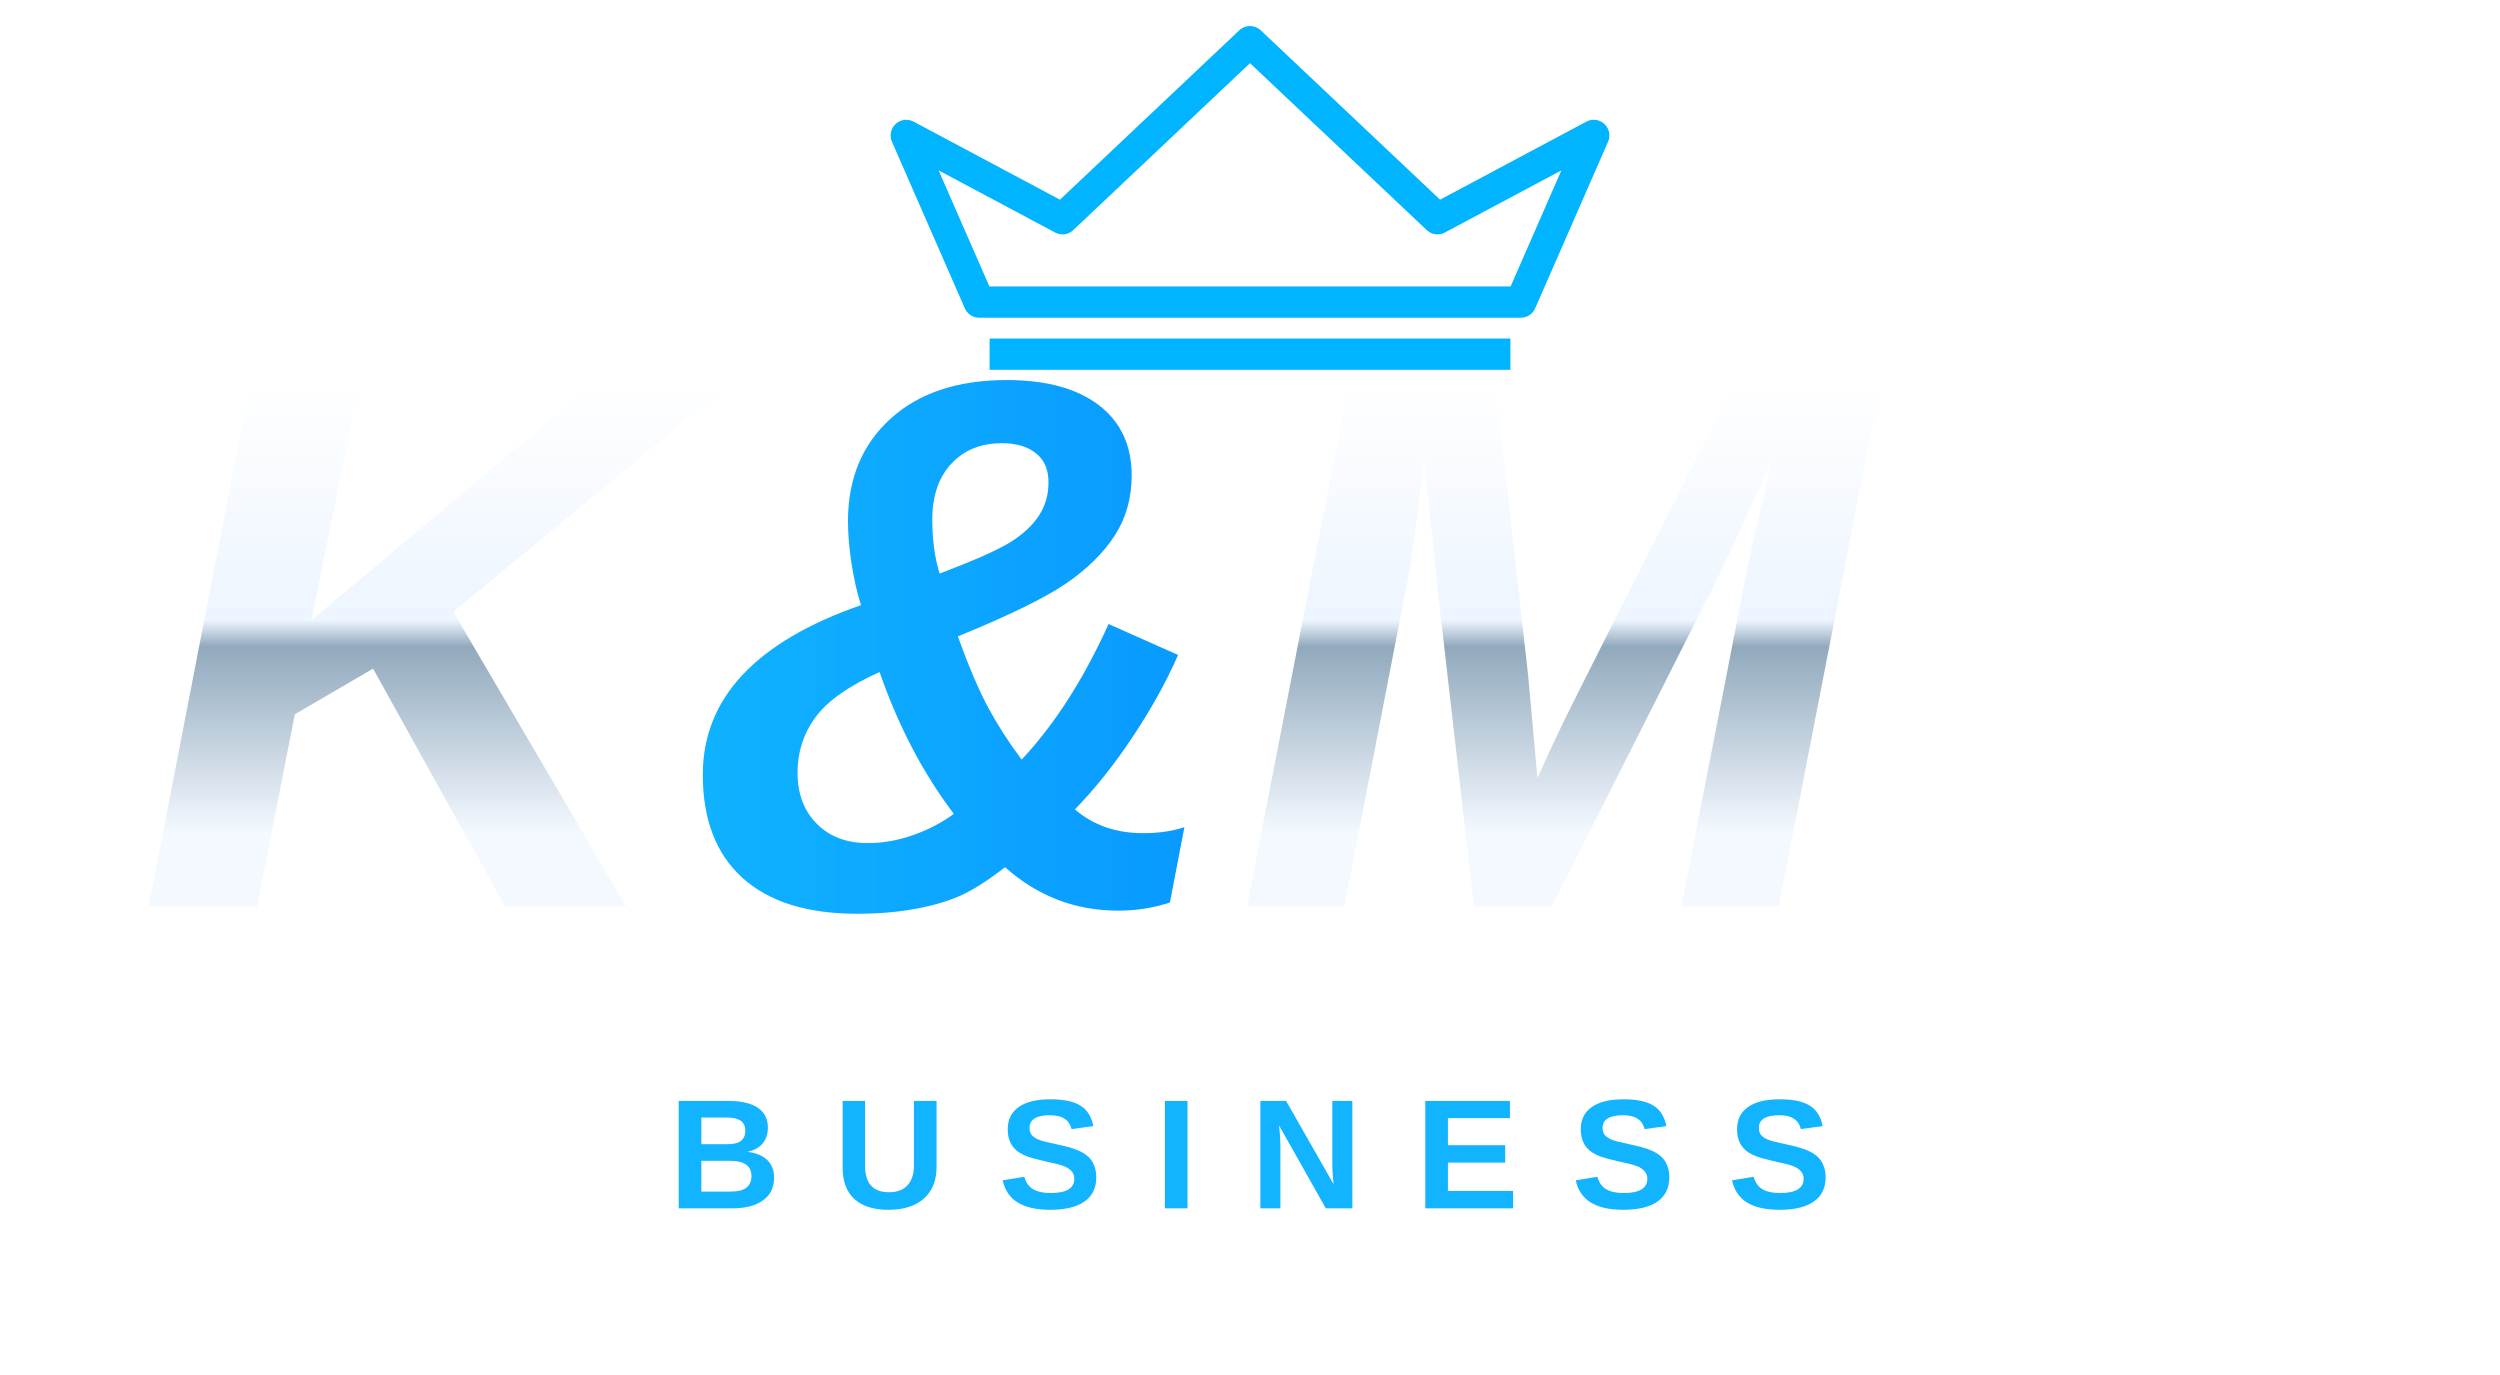
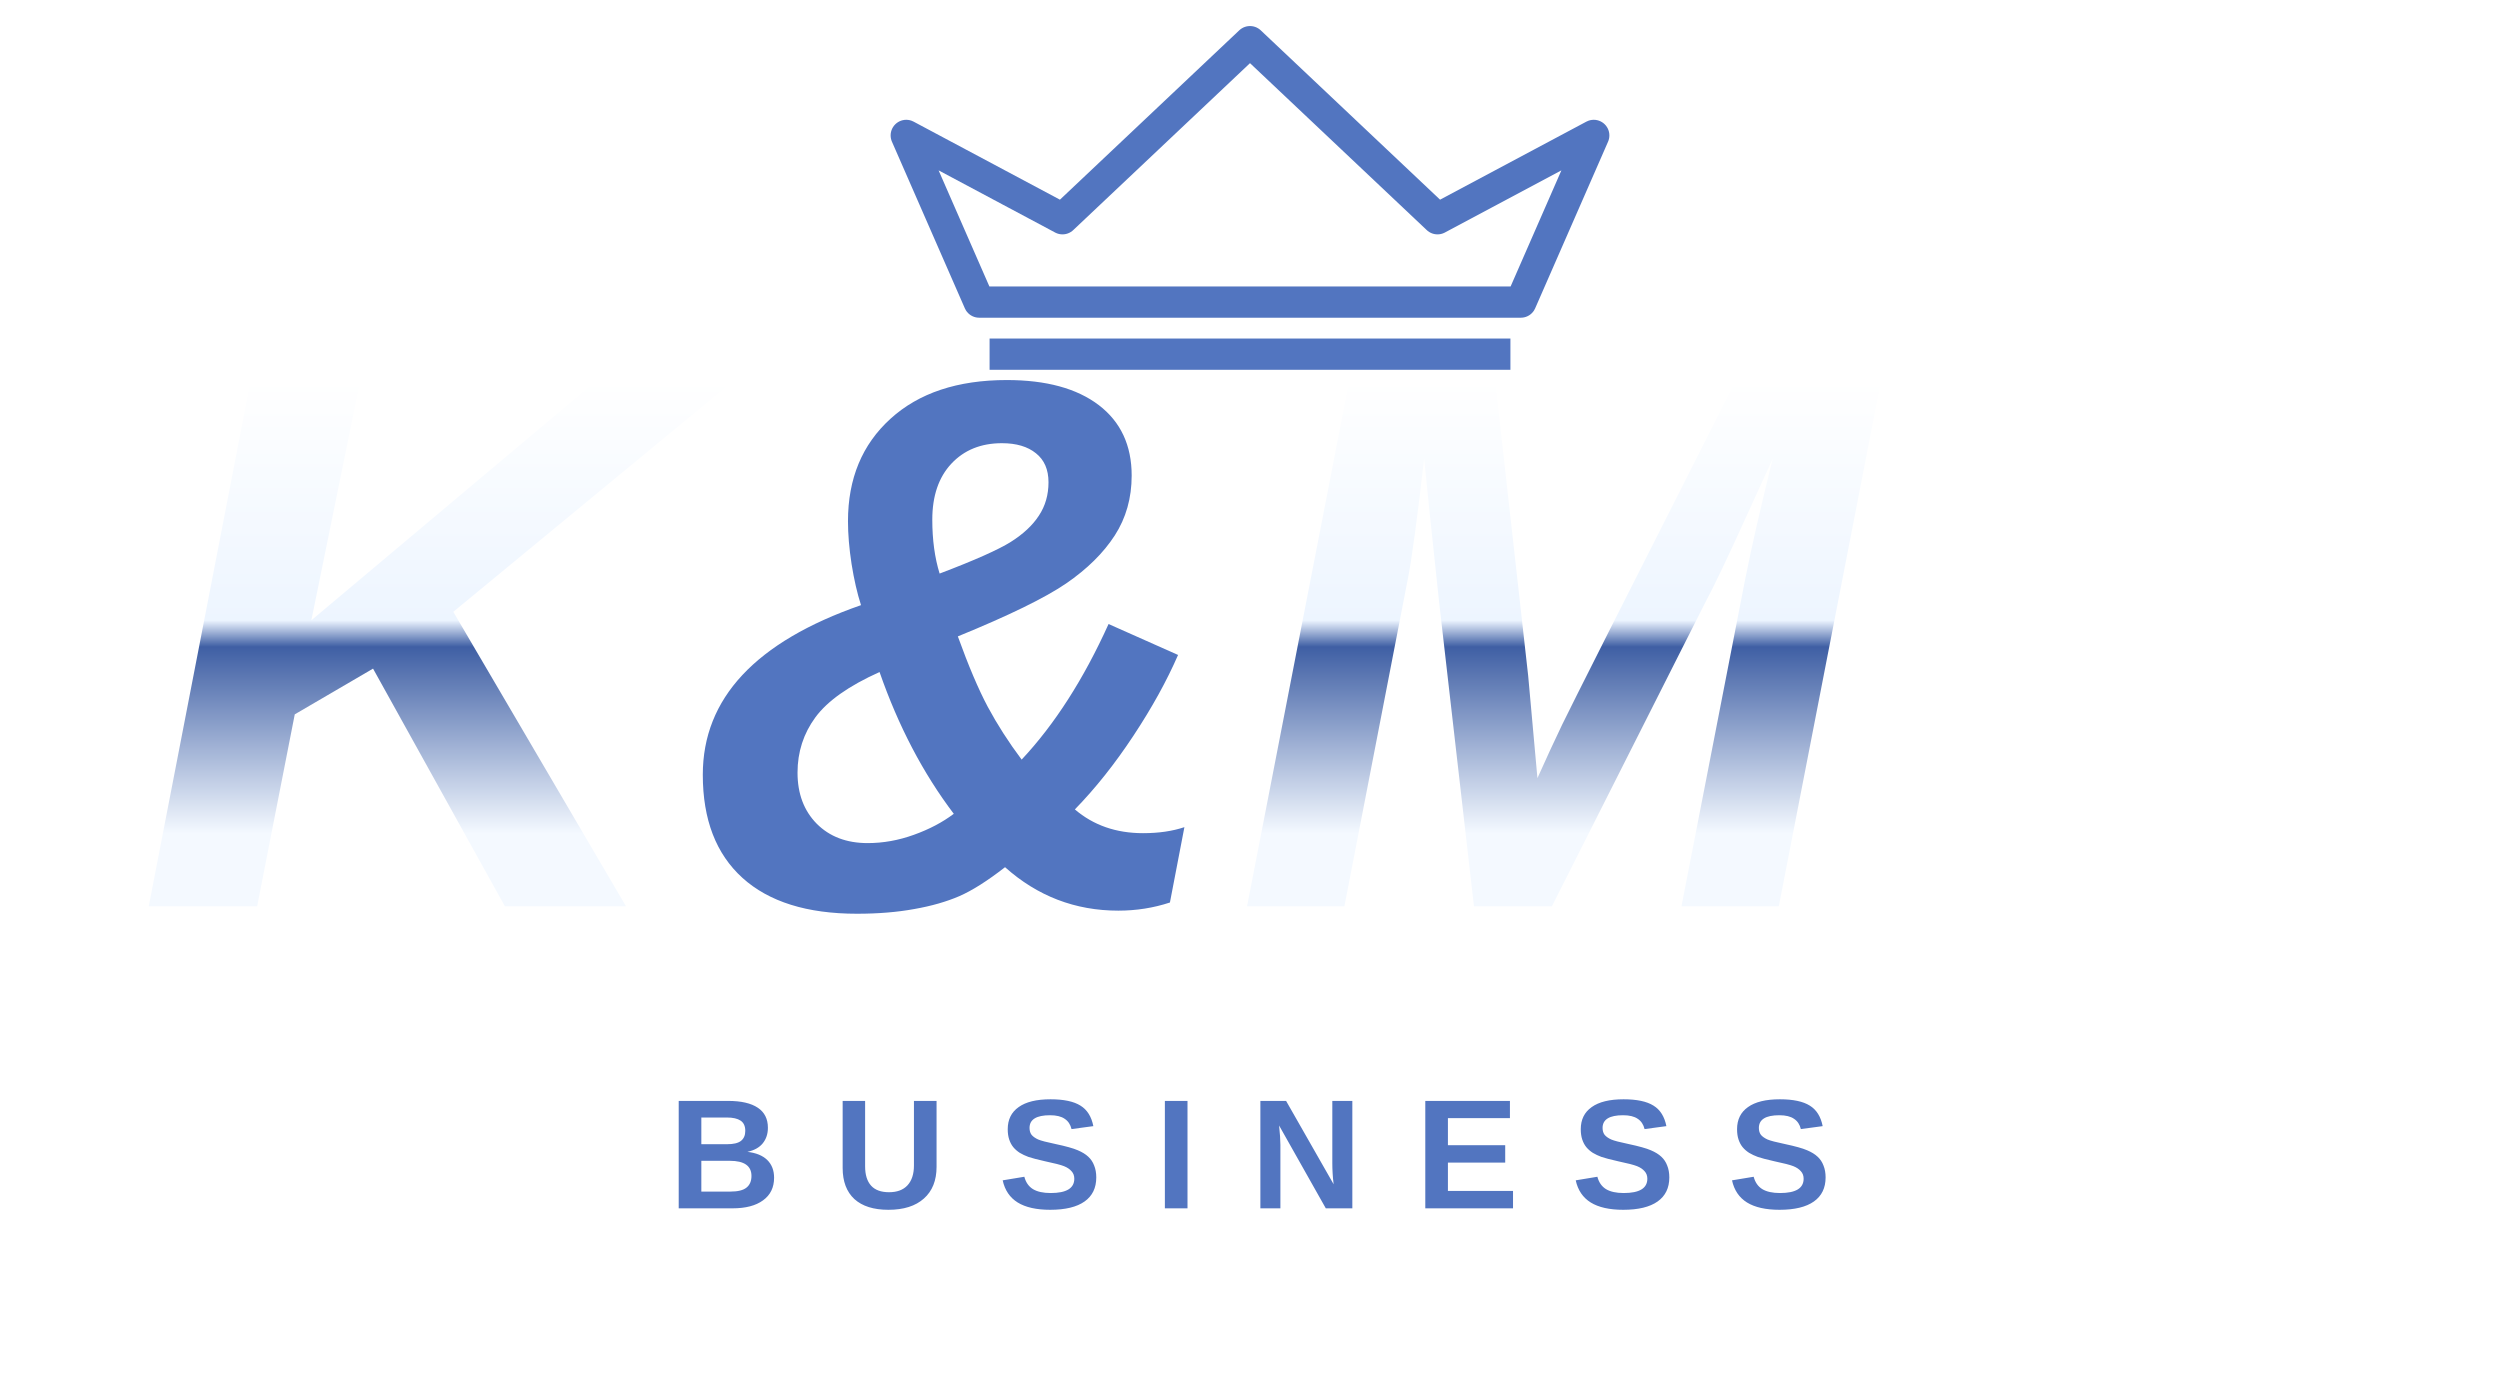
<svg xmlns="http://www.w3.org/2000/svg" viewBox="0 0 240 132">
  <defs>
    <linearGradient id="metal" x2="0" y2="1">
      <stop stop-color="#fff" />
      <stop offset=".45" stop-color="#edf5ff" />
-       <stop offset=".5" stop-color="#91a9bd" />
+       <stop offset=".5" stop-color="#3f5fa4" />
      <stop offset=".85" stop-color="#f4f9ff" />
    </linearGradient>
    <linearGradient id="blue">
-       <stop stop-color="#16ceff" />
-       <stop offset="1" stop-color="#0077ff" />
+       <stop stop-color="#5275c0" />
+       <stop offset="1" stop-color="#5275c0" />
    </linearGradient>
  </defs>
-   <path d="m94 29-7-16 15 8 18-17 18 17 15-8-7 16zm1 5h50" fill="none" stroke="#00b4ff" stroke-width="3" stroke-linejoin="round" />
+   <path d="m94 29-7-16 15 8 18-17 18 17 15-8-7 16zm1 5h50" fill="none" stroke="#5275c0" stroke-width="3" stroke-linejoin="round" />
  <text x="13" y="87" font-family="Arial,sans-serif" font-size="73" font-style="italic" font-weight="900" letter-spacing="-8" fill="url(#metal)">K<tspan fill="url(#blue)">&amp;</tspan>M</text>
-   <text x="120" y="116" text-anchor="middle" font-family="Arial,sans-serif" font-size="15" font-weight="800" letter-spacing="5" fill="#12b4ff">BUSINESS</text>
+   <text x="120" y="116" text-anchor="middle" font-family="Arial,sans-serif" font-size="15" font-weight="800" letter-spacing="5" fill="#5275c0">BUSINESS</text>
</svg>
